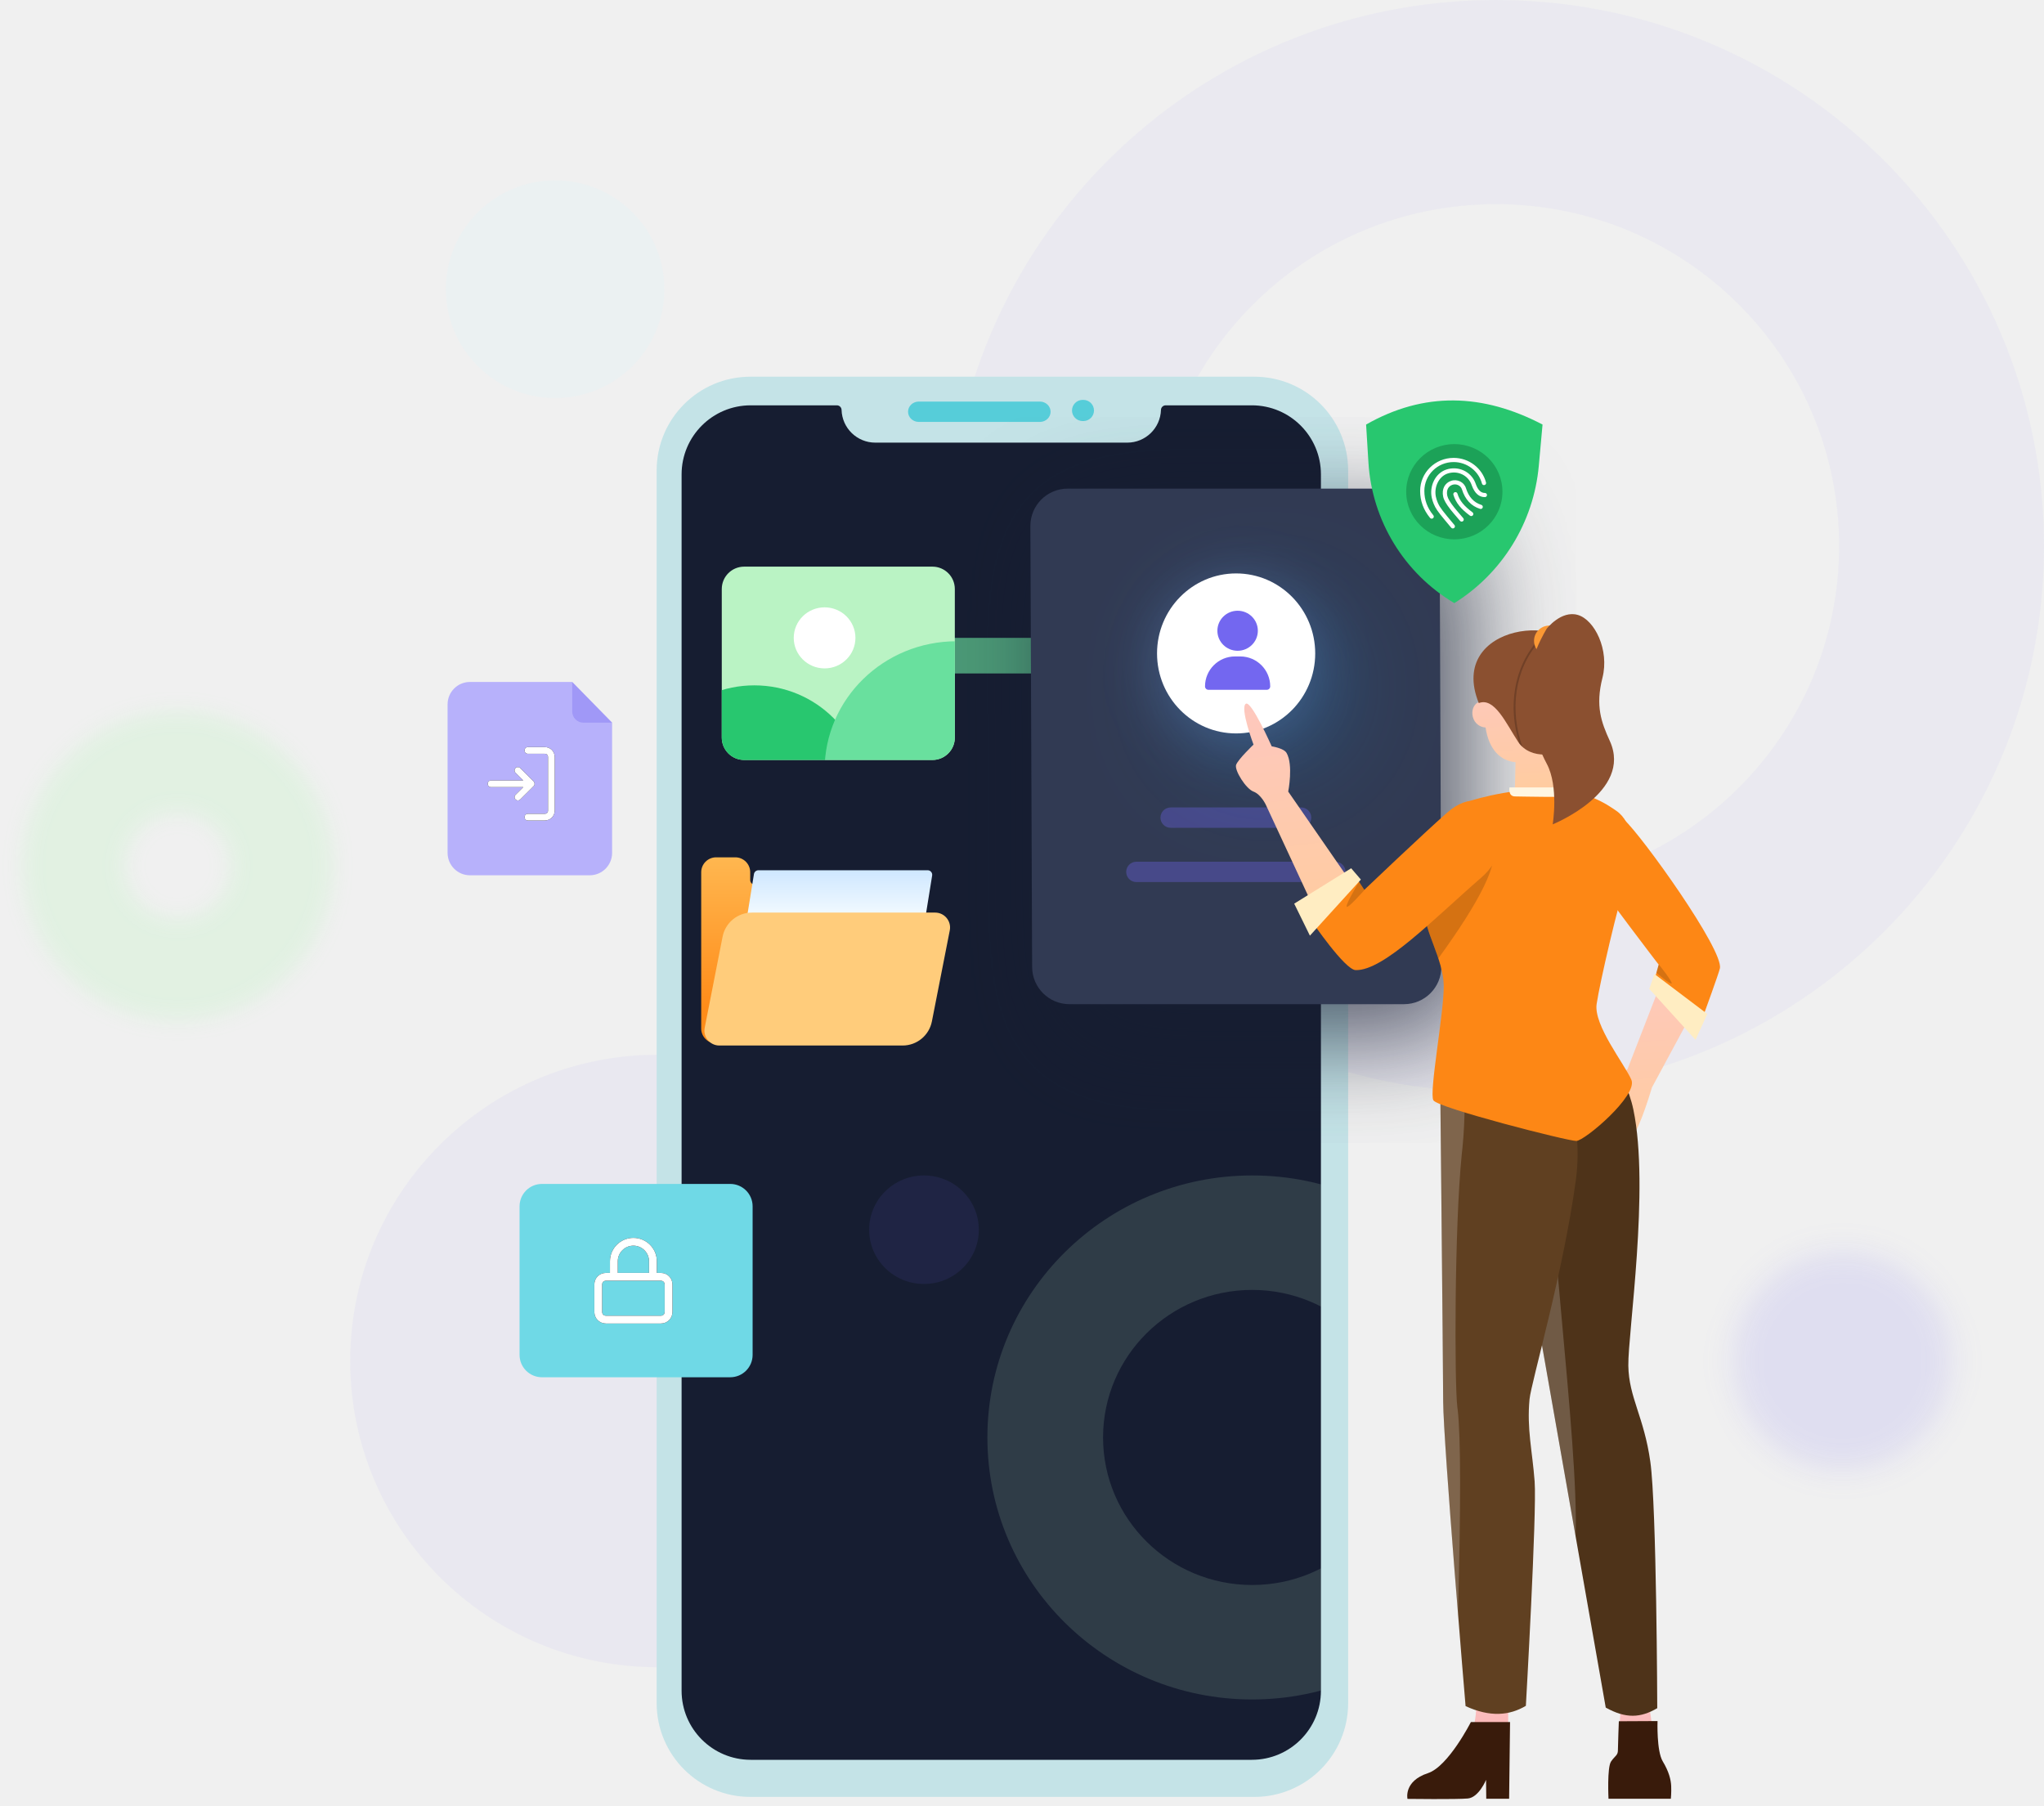
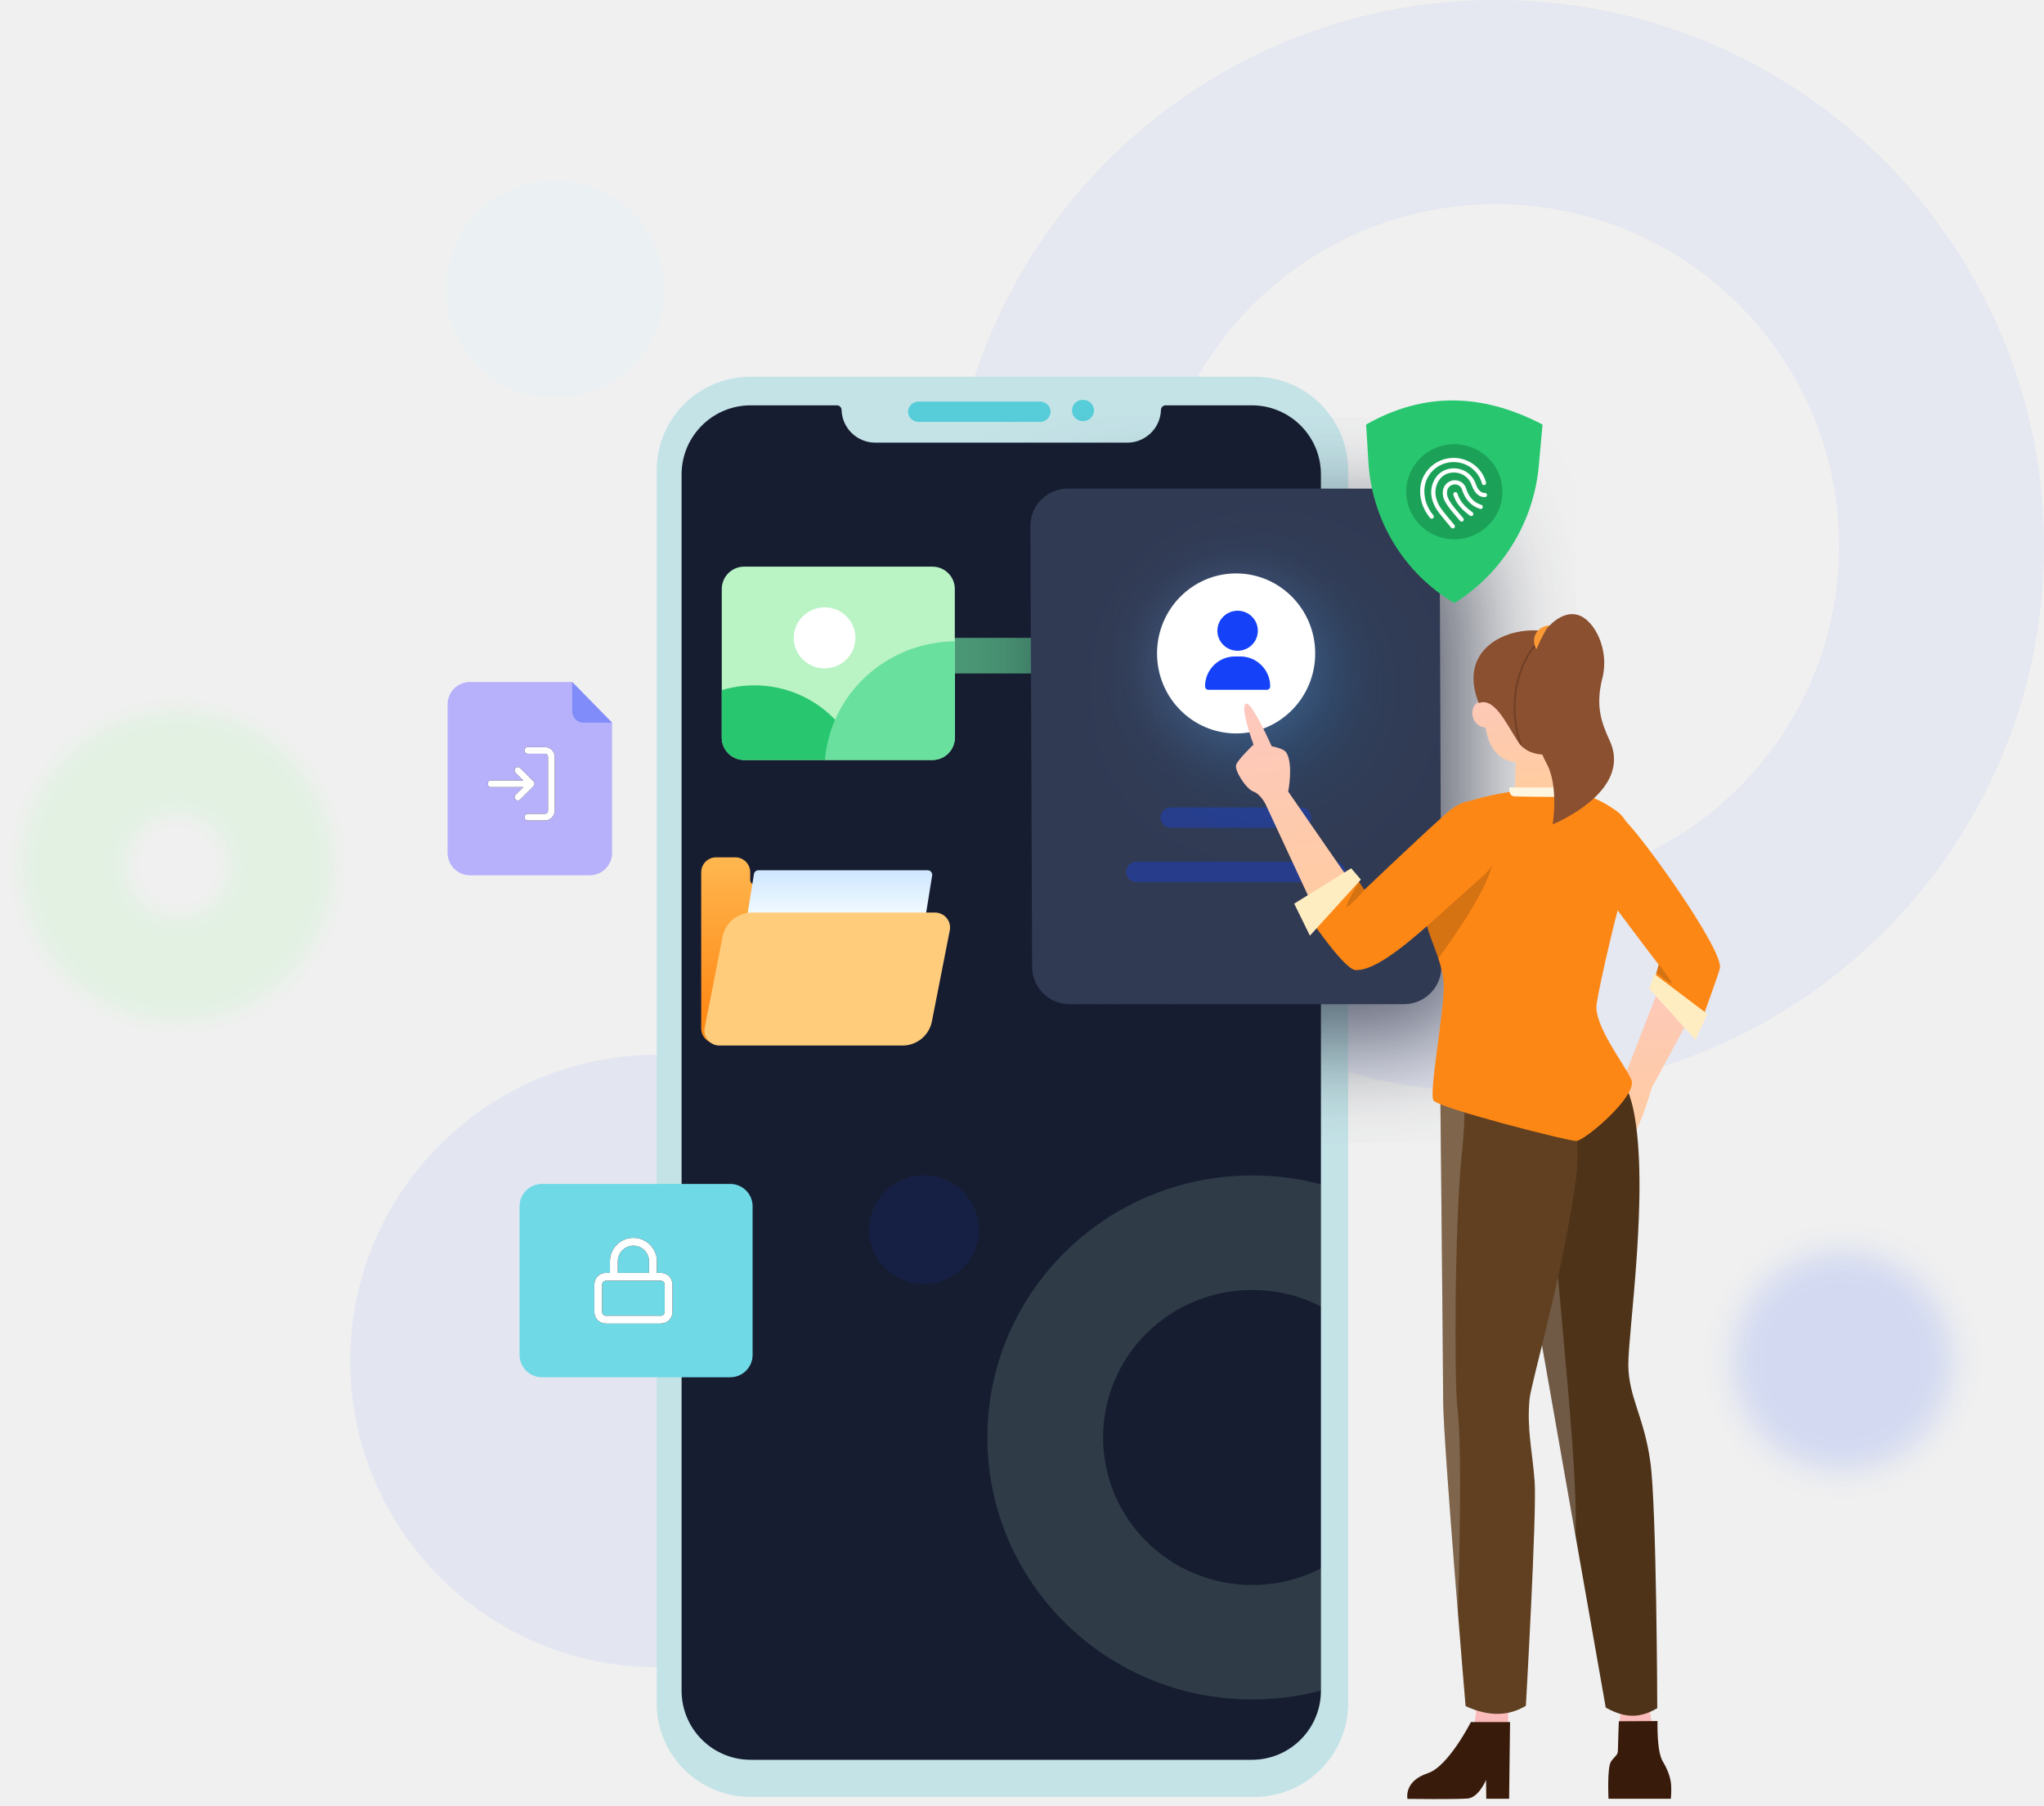
<svg xmlns="http://www.w3.org/2000/svg" width="548" height="484" viewBox="0 0 548 484" fill="none">
  <g id="Illustration">
    <g id="Shape">
-       <path id="Oval" opacity="0.053" fill-rule="evenodd" clip-rule="evenodd" d="M548 146.415C548 65.552 482.211 0 401.056 0C319.901 0 254.111 65.552 254.111 146.415C254.111 227.278 319.901 292.831 401.056 292.831C482.211 292.831 548 227.278 548 146.415ZM309.044 146.415C309.044 95.781 350.239 54.735 401.056 54.735C451.872 54.735 493.067 95.781 493.067 146.415C493.067 197.049 451.872 238.096 401.056 238.096C350.239 238.096 309.044 197.049 309.044 146.415Z" fill="#7367F0" />
+       <path id="Oval" opacity="0.053" fill-rule="evenodd" clip-rule="evenodd" d="M548 146.415C548 65.552 482.211 0 401.056 0C319.901 0 254.111 65.552 254.111 146.415C254.111 227.278 319.901 292.831 401.056 292.831C482.211 292.831 548 227.278 548 146.415ZM309.044 146.415C309.044 95.781 350.239 54.735 401.056 54.735C451.872 54.735 493.067 95.781 493.067 146.415C493.067 197.049 451.872 238.096 401.056 238.096C350.239 238.096 309.044 197.049 309.044 146.415Z" fill="#1542f8" />
      <g id="Oval_2" opacity="0.141" filter="url(#filter0_f)">
        <path fill-rule="evenodd" clip-rule="evenodd" d="M89.314 232.166C89.314 209.243 70.664 190.659 47.657 190.659C24.651 190.659 6 209.243 6 232.166C6 255.09 24.651 273.673 47.657 273.673C70.664 273.673 89.314 255.09 89.314 232.166ZM33.466 232.166C33.466 224.357 39.82 218.027 47.657 218.027C55.495 218.027 61.848 224.357 61.848 232.166C61.848 239.976 55.495 246.306 47.657 246.306C39.82 246.306 33.466 239.976 33.466 232.166Z" fill="#8BF78F" />
      </g>
-       <ellipse id="Oval_3" cx="176.29" cy="364.898" rx="82.399" ry="82.102" fill="#7367F0" fill-opacity="0.061" />
+       <ellipse id="Oval_3" cx="176.29" cy="364.898" rx="82.399" ry="82.102" fill="#1542f8" fill-opacity="0.061" />
      <ellipse id="Oval_4" opacity="0.141" cx="148.825" cy="77.541" rx="29.297" ry="29.192" fill="#CEF5FF" />
      <g id="Oval_5" filter="url(#filter1_f)">
-         <ellipse cx="493.983" cy="364.898" rx="29.297" ry="29.192" fill="#7367F0" fill-opacity="0.136" />
+         <ellipse cx="493.983" cy="364.898" rx="29.297" ry="29.192" fill="#1542f8" fill-opacity="0.136" />
      </g>
    </g>
    <g id="File Organizer">
      <g id="Phone3">
        <path id="Rectangle" fill-rule="evenodd" clip-rule="evenodd" d="M176.051 126.137C176.051 112.254 187.305 101 201.188 101H336.301C350.184 101 361.438 112.254 361.438 126.137V456.637C361.438 470.52 350.184 481.774 336.301 481.774H201.188C187.305 481.774 176.051 470.52 176.051 456.637V126.137Z" fill="#C4E3E7" />
        <g id="Group 48">
          <path id="Rectangle_2" fill-rule="evenodd" clip-rule="evenodd" d="M182.737 127.195C182.737 116.966 191.03 108.673 201.259 108.673H224.364C225.046 108.673 225.605 109.216 225.625 109.898V109.898C225.768 114.787 229.772 118.676 234.663 118.676H302.219C307.11 118.676 311.114 114.787 311.257 109.898V109.898C311.277 109.216 311.835 108.673 312.518 108.673H335.622C345.852 108.673 354.144 116.966 354.144 127.195V453.306C354.144 463.535 345.852 471.828 335.622 471.828H201.259C191.03 471.828 182.737 463.535 182.737 453.306V127.195Z" fill="#161D31" />
          <mask id="mask0" mask-type="alpha" maskUnits="userSpaceOnUse" x="182" y="108" width="173" height="364">
            <path id="Rectangle_3" fill-rule="evenodd" clip-rule="evenodd" d="M182.737 127.195C182.737 116.966 191.03 108.673 201.259 108.673H224.364C225.046 108.673 225.605 109.216 225.625 109.898V109.898C225.768 114.787 229.772 118.676 234.663 118.676H302.219C307.11 118.676 311.114 114.787 311.257 109.898V109.898C311.277 109.216 311.835 108.673 312.518 108.673H335.622C345.852 108.673 354.144 116.966 354.144 127.195V453.306C354.144 463.535 345.852 471.828 335.622 471.828H201.259C191.03 471.828 182.737 463.535 182.737 453.306V127.195Z" fill="white" />
          </mask>
          <g mask="url(#mask0)">
-             <ellipse id="Oval_6" opacity="0.099" cx="247.722" cy="329.703" rx="14.702" ry="14.55" fill="#7367F0" />
+             <ellipse id="Oval_6" opacity="0.099" cx="247.722" cy="329.703" rx="14.702" ry="14.55" fill="#1542f8" />
            <path id="Oval_7" opacity="0.141" fill-rule="evenodd" clip-rule="evenodd" d="M335.704 315.153C374.906 315.153 406.686 346.604 406.686 385.401C406.686 424.198 374.906 455.649 335.704 455.649C296.501 455.649 264.722 424.198 264.722 385.401C264.722 346.604 296.501 315.153 335.704 315.153ZM335.704 345.844C313.629 345.844 295.733 363.555 295.733 385.401C295.733 407.248 313.629 424.958 335.704 424.958C357.779 424.958 375.674 407.248 375.674 385.401C375.674 363.555 357.779 345.844 335.704 345.844Z" fill="#C8F5D0" />
            <path id="Rectangle_4" fill-rule="evenodd" clip-rule="evenodd" d="M203.617 175.795C203.617 173.158 205.755 171.021 208.391 171.021H329.781C332.417 171.021 334.555 173.158 334.555 175.795V175.795C334.555 178.431 332.417 180.569 329.781 180.569H208.391C205.755 180.569 203.617 178.431 203.617 175.795V175.795Z" fill="#68DE9E" fill-opacity="0.642" />
          </g>
        </g>
        <path id="Path" d="M278.793 107.666C280.378 107.666 281.664 108.888 281.664 110.394C281.664 111.868 280.435 113.068 278.898 113.121L278.793 113.122H246.324C244.738 113.122 243.452 111.901 243.452 110.394C243.452 108.921 244.681 107.721 246.218 107.668L246.324 107.666H278.793Z" fill="#56CDD9" />
        <path id="Path_2" d="M290.429 107.211C292.015 107.211 293.301 108.484 293.301 110.053C293.301 111.588 292.072 112.838 290.535 112.893L290.429 112.895H290.279C288.693 112.895 287.407 111.623 287.407 110.053C287.407 108.519 288.636 107.268 290.173 107.213L290.279 107.211H290.429Z" fill="#56CDD9" />
      </g>
      <g id="Icon54">
        <g id="Group 37">
          <path id="Rectangle_5" fill-rule="evenodd" clip-rule="evenodd" d="M187.996 233.861C187.996 231.652 189.787 229.861 191.996 229.861L197.132 229.861C199.341 229.861 201.132 231.652 201.132 233.861V235.965C201.132 236.638 201.678 237.184 202.351 237.184H243.654C245.864 237.184 247.654 238.975 247.654 241.184V275.755C247.654 277.964 245.864 279.755 243.654 279.755H191.996C189.787 279.755 187.996 277.964 187.996 275.755V233.861Z" fill="url(#paint0_linear)" />
          <path id="Rectangle_6" fill-rule="evenodd" clip-rule="evenodd" d="M202.134 234.351C202.23 233.76 202.74 233.326 203.338 233.326H248.707C249.458 233.326 250.031 233.998 249.911 234.739L243.1 276.997C243.005 277.588 242.495 278.022 241.897 278.022H196.527C195.776 278.022 195.204 277.35 195.323 276.609L202.134 234.351Z" fill="url(#paint1_linear)" />
          <path id="Rectangle_7" fill-rule="evenodd" clip-rule="evenodd" d="M250.713 244.677C253.232 244.677 255.124 246.976 254.638 249.448L249.842 273.86C249.105 277.612 245.816 280.318 241.992 280.318H192.858C190.34 280.318 188.448 278.018 188.933 275.547L193.73 251.135C194.467 247.383 197.756 244.677 201.579 244.677L250.713 244.677Z" fill="#FFCC7B" />
        </g>
      </g>
      <g id="Group 28">
        <path id="Rectangle_8" fill-rule="evenodd" clip-rule="evenodd" d="M120 188.842C120 185.528 122.686 182.842 126 182.842H153.414L164.105 193.754V228.675C164.105 231.989 161.419 234.675 158.105 234.675H126C122.686 234.675 120 231.989 120 228.675V188.842Z" fill="#B7B1FB" />
        <g id="Icon">
          <path id="Mask" fill-rule="evenodd" clip-rule="evenodd" d="M146.031 219.984C147.557 219.984 148.724 218.821 148.724 217.3V202.986C148.724 201.465 147.557 200.302 146.031 200.302H141.543C141.005 200.302 140.646 200.66 140.646 201.197C140.646 201.734 141.005 202.092 141.543 202.092H146.031C146.57 202.092 146.929 202.45 146.929 202.986V217.3C146.929 217.837 146.57 218.195 146.031 218.195H141.543C141.005 218.195 140.646 218.553 140.646 219.089C140.646 219.626 141.005 219.984 141.543 219.984H146.031ZM143.249 209.785C143.338 210.054 143.338 210.322 143.249 210.501C143.249 210.591 143.159 210.68 143.069 210.77L139.479 214.348C139.299 214.527 139.03 214.616 138.85 214.616C138.671 214.616 138.401 214.527 138.222 214.348C137.863 213.99 137.863 213.453 138.222 213.096L140.286 211.038H131.669C131.131 211.038 130.771 210.68 130.771 210.143C130.771 209.607 131.131 209.249 131.669 209.249H140.286L138.222 207.191C137.863 206.833 137.863 206.296 138.222 205.939C138.581 205.581 139.12 205.581 139.479 205.939L143.069 209.517C143.114 209.562 143.136 209.607 143.159 209.651C143.181 209.696 143.204 209.741 143.249 209.785Z" fill="black" />
          <mask id="mask1" mask-type="alpha" maskUnits="userSpaceOnUse" x="130" y="200" width="19" height="20">
            <path id="Mask_2" fill-rule="evenodd" clip-rule="evenodd" d="M146.031 219.984C147.557 219.984 148.724 218.821 148.724 217.3V202.986C148.724 201.465 147.557 200.302 146.031 200.302H141.543C141.005 200.302 140.646 200.66 140.646 201.197C140.646 201.734 141.005 202.092 141.543 202.092H146.031C146.57 202.092 146.929 202.45 146.929 202.986V217.3C146.929 217.837 146.57 218.195 146.031 218.195H141.543C141.005 218.195 140.646 218.553 140.646 219.089C140.646 219.626 141.005 219.984 141.543 219.984H146.031ZM143.249 209.785C143.338 210.054 143.338 210.322 143.249 210.501C143.249 210.591 143.159 210.68 143.069 210.77L139.479 214.348C139.299 214.527 139.03 214.616 138.85 214.616C138.671 214.616 138.401 214.527 138.222 214.348C137.863 213.99 137.863 213.453 138.222 213.096L140.286 211.038H131.669C131.131 211.038 130.771 210.68 130.771 210.143C130.771 209.607 131.131 209.249 131.669 209.249H140.286L138.222 207.191C137.863 206.833 137.863 206.296 138.222 205.939C138.581 205.581 139.12 205.581 139.479 205.939L143.069 209.517C143.114 209.562 143.136 209.607 143.159 209.651C143.181 209.696 143.204 209.741 143.249 209.785Z" fill="white" />
          </mask>
          <g mask="url(#mask1)">
            <g id="Icon Color">
              <rect id="ð¨ Icon Color" x="128.977" y="199.408" width="21.543" height="21.471" fill="white" />
            </g>
          </g>
        </g>
-         <path id="Path_3" opacity="0.34" d="M164.106 193.754H156.414C154.757 193.754 153.414 192.411 153.414 190.754V182.842L164.106 193.754Z" fill="#7367F0" />
+         <path id="Path_3" opacity="0.34" d="M164.106 193.754H156.414C154.757 193.754 153.414 192.411 153.414 190.754V182.842L164.106 193.754Z" fill="#1542f8" />
      </g>
      <g id="Group">
        <path id="Rectangle_9" fill-rule="evenodd" clip-rule="evenodd" d="M139.296 323.427C139.296 320.113 141.982 317.427 145.296 317.427H195.778C199.092 317.427 201.778 320.113 201.778 323.427V363.26C201.778 366.574 199.092 369.26 195.778 369.26H145.296C141.982 369.26 139.296 366.574 139.296 363.26V323.427Z" fill="#6FD9E6" />
        <g id="Icon_2">
          <path id="Mask_3" fill-rule="evenodd" clip-rule="evenodd" d="M177.147 341.283H176.1V338.152C176.1 334.708 173.272 331.89 169.816 331.89C166.36 331.89 163.533 334.708 163.533 338.152V341.283H162.485C160.705 341.283 159.344 342.64 159.344 344.415V351.721C159.344 353.495 160.705 354.852 162.485 354.852H177.147C178.927 354.852 180.289 353.495 180.289 351.721V344.415C180.289 342.64 178.927 341.283 177.147 341.283ZM165.627 338.152C165.627 335.856 167.512 333.977 169.816 333.977C172.12 333.977 174.005 335.856 174.005 338.152V341.283H165.627V338.152ZM177.147 352.764C177.775 352.764 178.194 352.347 178.194 351.721V344.415C178.194 343.788 177.775 343.371 177.147 343.371H162.485C161.857 343.371 161.438 343.788 161.438 344.415V351.721C161.438 352.347 161.857 352.764 162.485 352.764H177.147Z" fill="black" />
          <mask id="mask2" mask-type="alpha" maskUnits="userSpaceOnUse" x="159" y="331" width="22" height="24">
            <path id="Mask_4" fill-rule="evenodd" clip-rule="evenodd" d="M177.147 341.283H176.1V338.152C176.1 334.708 173.272 331.89 169.816 331.89C166.36 331.89 163.533 334.708 163.533 338.152V341.283H162.485C160.705 341.283 159.344 342.64 159.344 344.415V351.721C159.344 353.495 160.705 354.852 162.485 354.852H177.147C178.927 354.852 180.289 353.495 180.289 351.721V344.415C180.289 342.64 178.927 341.283 177.147 341.283ZM165.627 338.152C165.627 335.856 167.512 333.977 169.816 333.977C172.12 333.977 174.005 335.856 174.005 338.152V341.283H165.627V338.152ZM177.147 352.764C177.775 352.764 178.194 352.347 178.194 351.721V344.415C178.194 343.788 177.775 343.371 177.147 343.371H162.485C161.857 343.371 161.438 343.788 161.438 344.415V351.721C161.438 352.347 161.857 352.764 162.485 352.764H177.147Z" fill="white" />
          </mask>
          <g mask="url(#mask2)">
            <g id="Icon Color_2">
              <rect id="ð¨ Icon Color_2" x="157.249" y="330.846" width="25.134" height="25.049" fill="white" />
            </g>
          </g>
        </g>
      </g>
      <g id="Group 34">
        <path id="Rectangle_10" d="M193.509 157.924C193.509 154.61 196.195 151.924 199.509 151.924H249.991C253.305 151.924 255.991 154.61 255.991 157.924V197.757C255.991 201.071 253.305 203.757 249.991 203.757H199.509C196.195 203.757 193.509 201.071 193.509 197.757V157.924Z" fill="#BAF3C4" />
        <mask id="mask3" mask-type="alpha" maskUnits="userSpaceOnUse" x="193" y="151" width="63" height="53">
          <path id="Rectangle_11" d="M193.509 157.924C193.509 154.61 196.195 151.924 199.509 151.924H249.991C253.305 151.924 255.991 154.61 255.991 157.924V197.757C255.991 201.071 253.305 203.757 249.991 203.757H199.509C196.195 203.757 193.509 201.071 193.509 197.757V157.924Z" fill="white" />
        </mask>
        <g mask="url(#mask3)">
          <ellipse id="Oval_8" cx="221.074" cy="171.021" rx="8.27" ry="8.184" fill="white" />
          <ellipse id="Oval_9" cx="202.238" cy="213.306" rx="29.863" ry="29.554" fill="#28C76F" />
          <ellipse id="Oval_10" cx="256.45" cy="206.485" rx="35.376" ry="34.556" fill="#69E09E" />
        </g>
      </g>
      <g id="Group 23">
        <g id="Rectangle_12" filter="url(#filter2_d)">
          <path fill-rule="evenodd" clip-rule="evenodd" d="M276.246 141.049C276.224 135.51 280.708 131.009 286.246 131.009L375.958 131.009C381.465 131.009 385.936 135.462 385.958 140.969L386.429 259.191C386.451 264.729 381.968 269.231 376.429 269.231H286.718C281.21 269.231 276.74 264.778 276.718 259.271L276.246 141.049Z" fill="#313A53" />
        </g>
-         <path id="Rectangle_13" opacity="0.34" d="M311.123 219.216C311.123 217.71 312.344 216.488 313.851 216.488H348.825C350.332 216.488 351.553 217.71 351.553 219.216V219.216C351.553 220.723 350.332 221.944 348.825 221.944H313.851C312.344 221.944 311.123 220.723 311.123 219.216V219.216Z" fill="#7367F0" />
-         <path id="Rectangle_14" opacity="0.34" d="M301.935 233.766C301.935 232.259 303.156 231.038 304.663 231.038H358.014C359.52 231.038 360.742 232.259 360.742 233.766V233.766C360.742 235.273 359.52 236.494 358.014 236.494H304.663C303.156 236.494 301.935 235.273 301.935 233.766V233.766Z" fill="#7367F0" />
+         <path id="Rectangle_13" opacity="0.34" d="M311.123 219.216C311.123 217.71 312.344 216.488 313.851 216.488H348.825C350.332 216.488 351.553 217.71 351.553 219.216V219.216C351.553 220.723 350.332 221.944 348.825 221.944H313.851C312.344 221.944 311.123 220.723 311.123 219.216V219.216Z" fill="#1542f8" />
+         <path id="Rectangle_14" opacity="0.34" d="M301.935 233.766C301.935 232.259 303.156 231.038 304.663 231.038H358.014C359.52 231.038 360.742 232.259 360.742 233.766V233.766C360.742 235.273 359.52 236.494 358.014 236.494H304.663C303.156 236.494 301.935 235.273 301.935 233.766V233.766Z" fill="#1542f8" />
        <g id="Icon8">
          <g id="Oval_11" filter="url(#filter3_dd)">
            <ellipse cx="331.407" cy="175.192" rx="21.203" ry="21.45" fill="white" />
          </g>
          <g id="Group 70">
-             <path id="Combined Shape" fill-rule="evenodd" clip-rule="evenodd" d="M331.807 174.481C334.802 174.481 337.231 172.078 337.231 169.113C337.231 166.149 334.802 163.746 331.807 163.746C328.811 163.746 326.383 166.149 326.383 169.113C326.383 172.078 328.811 174.481 331.807 174.481ZM331.097 176.001C326.663 176.001 323.068 179.595 323.068 184.029C323.068 184.536 323.479 184.947 323.986 184.947H339.628C340.134 184.947 340.545 184.536 340.545 184.029C340.545 179.595 336.951 176.001 332.517 176.001H331.097Z" fill="#7367F0" />
+             <path id="Combined Shape" fill-rule="evenodd" clip-rule="evenodd" d="M331.807 174.481C334.802 174.481 337.231 172.078 337.231 169.113C337.231 166.149 334.802 163.746 331.807 163.746C328.811 163.746 326.383 166.149 326.383 169.113C326.383 172.078 328.811 174.481 331.807 174.481ZM331.097 176.001C326.663 176.001 323.068 179.595 323.068 184.029C323.068 184.536 323.479 184.947 323.986 184.947H339.628C340.134 184.947 340.545 184.536 340.545 184.029C340.545 179.595 336.951 176.001 332.517 176.001H331.097Z" fill="#1542f8" />
          </g>
        </g>
      </g>
      <g id="Wom3.5">
        <g id="RArm">
          <path id="Path_4" fill-rule="evenodd" clip-rule="evenodd" d="M436.346 286.631C436.346 286.631 426.071 296.69 426.701 297.674C427.331 298.664 432.509 296.363 432.509 296.363C432.509 296.363 426.049 306.93 427.378 307.742C428.707 308.554 435.504 306.91 437.588 304.732C439.672 302.554 442.889 291.562 442.889 291.562L458.517 262.597L447.183 258.715L436.346 286.631Z" fill="url(#paint2_linear)" />
          <path id="Path_5" fill-rule="evenodd" clip-rule="evenodd" d="M425.853 233.087C430.168 239.723 444.693 258.633 444.693 258.633L443.635 262.406L456.984 271.463C456.984 271.463 460.776 261.095 461.105 259.636C462.19 254.825 440.26 224.12 435.35 219.683C427.618 212.697 419.258 222.947 425.853 233.087Z" fill="#FD8715" />
          <path id="Path_6" fill-rule="evenodd" clip-rule="evenodd" d="M448.166 263.653C448.415 263.173 444.716 258.565 444.716 258.565L444.089 260.806C444.089 260.806 447.917 264.134 448.166 263.653Z" fill="black" fill-opacity="0.16" />
          <path id="Path 70" fill-rule="evenodd" clip-rule="evenodd" d="M443.552 261.14L457.734 271.858L454.574 278.79L442.174 265.14L443.552 261.14Z" fill="#FFEDC2" />
        </g>
        <g id="RLeg">
          <path id="Path_7" fill-rule="evenodd" clip-rule="evenodd" d="M434.6 456.208L433.812 469.49L443.91 469.75L442.012 456.208H434.6Z" fill="url(#paint3_linear)" />
          <path id="Path_8" fill-rule="evenodd" clip-rule="evenodd" d="M444.389 461.44C444.389 461.44 444.105 469.439 445.779 472.232C447.463 475.024 447.974 477.189 448.048 478.859C448.128 480.65 447.957 482.272 447.957 482.272H431.244C431.244 482.272 430.826 473.856 431.933 472.269C433.039 470.683 433.766 470.655 433.766 469.253C433.774 467.851 434.014 461.493 434.014 461.493L444.389 461.44Z" fill="#391B0B" />
          <path id="Path_9" fill-rule="evenodd" clip-rule="evenodd" d="M399.024 278.88L425.219 276.062L425.604 276.416C427.471 278.176 435.584 286.352 437.916 297.527C442.317 318.624 436.426 357.589 436.557 366.134C436.681 374.678 440.761 379.833 442.456 391.914C444.152 403.995 444.312 457.987 444.312 457.987C439.817 460.623 435.861 460.812 430.502 457.828L399.024 278.88Z" fill="#4E3319" />
          <path id="Path_10" fill-rule="evenodd" clip-rule="evenodd" d="M422.423 411.899L399.024 278.88L413.589 277.313C414.238 323.523 423.295 385.987 422.423 411.899Z" fill="white" fill-opacity="0.192" />
        </g>
        <g id="LLeg">
          <path id="Path_11" fill-rule="evenodd" clip-rule="evenodd" d="M404.39 454.811L395.779 454.949C395.779 454.949 396.345 463.795 393.034 466.791L392.853 466.948C388.856 470.263 404.277 469.067 404.277 469.067L404.39 454.811Z" fill="url(#paint4_linear)" />
          <path id="Path_12" fill-rule="evenodd" clip-rule="evenodd" d="M404.847 461.706L404.599 482.264L398.467 482.269L398.414 477.203C398.414 477.203 396.48 481.926 393.524 482.199C390.56 482.472 377.35 482.304 377.35 482.304C377.35 482.304 376.252 477.562 382.828 475.408C388.297 473.618 394.345 461.706 394.345 461.706H404.847Z" fill="#391B0B" />
          <path id="Path_13" fill-rule="evenodd" clip-rule="evenodd" d="M386.031 280.708L415.445 279.722L415.665 280.124C417.092 282.804 424.913 298.489 422.498 316.319C419.109 341.345 410.492 370.683 410.07 375.165C409.318 383.155 410.822 388.941 411.439 397.194C412.056 405.448 409.087 457.355 409.087 457.355C404.722 459.953 399.528 460.463 392.925 457.434C392.925 457.434 386.964 386.928 386.92 375.77C386.876 364.612 386.031 280.708 386.031 280.708Z" fill="#604021" />
          <path id="Path_14" fill-rule="evenodd" clip-rule="evenodd" d="M392.084 307.777L391.889 309.631C389.928 329.183 389.943 370.705 390.702 377.109L390.806 377.934C391.648 385.16 391.676 403.505 390.888 432.97L389.864 420.255C387.921 395.79 386.94 380.961 386.92 375.77L386.884 370.396C386.715 348.67 386.031 280.708 386.031 280.708L392.235 280.5C392.898 291.229 392.847 300.321 392.084 307.777Z" fill="white" fill-opacity="0.192" />
        </g>
        <g id="Head">
          <path id="Path_15" fill-rule="evenodd" clip-rule="evenodd" d="M397.247 188.036C393.628 188.428 393.884 194.725 398.29 195.054C399.19 201.124 402.402 204.016 406.317 204.351L406.1 213.533L423.418 213.523C423.418 213.523 418.542 207.036 418.785 198.157C419.028 189.276 418.622 180.934 418.622 180.934L396.19 181.333L397.247 188.036Z" fill="url(#paint5_linear)" />
          <path id="Path_16" fill-rule="evenodd" clip-rule="evenodd" d="M396.459 188.508C400.674 186.858 403.788 193.961 407.013 198.898C410.239 203.835 418.595 202.996 419.747 198.898C424.107 189.922 427.865 177.72 422.776 176.718C422.06 163.746 387.752 166.809 396.459 188.508Z" fill="#8B5030" />
          <path id="Combined Shape_2" fill-rule="evenodd" clip-rule="evenodd" d="M419.947 171.56H412.536H412.425L412.35 171.642C405.75 178.933 404.266 189.665 407.337 199.352C407.59 199.679 407.867 199.976 408.164 200.246C404.697 190.467 406.016 179.456 412.647 172.06H420.542C420.354 171.886 420.155 171.719 419.947 171.56Z" fill="black" fill-opacity="0.199" />
          <ellipse id="Oval_12" cx="415.413" cy="171.81" rx="4.135" ry="4.092" fill="#FB9934" />
        </g>
        <g id="Body">
          <path id="Path_17" fill-rule="evenodd" clip-rule="evenodd" d="M392.702 215.311C388.838 220.928 382.399 239.993 382.034 244.282C381.622 249.229 386.981 257.11 387.07 264.272C387.148 271.435 383.072 293.001 384.297 295.016C385.512 297.031 420.347 305.95 422.62 305.902C424.883 305.853 439.172 293.714 437.379 289.518C435.576 285.323 427.209 274.898 428.062 269.182C428.904 263.467 433.797 242.37 436.227 235.189C438.647 228.009 437.84 220.47 433.323 217.38C431.088 215.852 425.125 211.508 414.505 211.528C403.885 211.548 393.002 214.875 392.702 215.311Z" fill="#FD8715" />
          <path id="Path 68" fill-rule="evenodd" clip-rule="evenodd" d="M404.693 211.117C404.693 211.117 404.247 213.533 406.203 213.533C408.16 213.533 421.283 213.96 423.06 213.197C424.837 212.433 424.304 211.117 424.304 211.117H404.693Z" fill="#FFF6E1" />
          <path id="Path_18" fill-rule="evenodd" clip-rule="evenodd" d="M387.095 227.46L387.214 227.401C394.369 223.865 398.667 223.709 400.108 226.932C401.971 231.098 397.141 241.108 385.619 256.963C384.037 252.155 381.761 247.57 382.034 244.282C382.246 241.8 384.491 234.369 387.095 227.46Z" fill="black" fill-opacity="0.16" />
        </g>
        <g id="LArm">
          <path id="Path_19" fill-rule="evenodd" clip-rule="evenodd" d="M339.362 215.75C339.362 215.75 338.073 212.981 336.047 212.231C334.021 211.482 330.922 206.519 331.401 205.078C331.88 203.637 336.072 199.64 336.072 199.64C336.072 199.64 332.366 189.799 334.007 188.688C335.457 187.707 340.944 200.103 340.944 200.103C340.944 200.103 344.17 200.584 344.915 201.851C346.791 205.046 345.373 212.231 345.373 212.231L364.416 239.772L355.678 250.86L339.362 215.75Z" fill="url(#paint6_linear)" />
          <path id="Path_20" fill-rule="evenodd" clip-rule="evenodd" d="M387.976 217.886C381.536 223.548 365.782 238.571 365.782 238.571C365.782 238.571 363.441 235.022 363.441 235.022L351.66 246.961C351.66 246.961 360.547 260.007 363.441 260.098C370.982 260.335 384.493 246.246 397.195 235.244C408.583 225.38 399.982 207.33 387.976 217.886Z" fill="#FD8715" />
          <path id="Path_21" fill-rule="evenodd" clip-rule="evenodd" d="M365.829 238.589C365.829 238.589 361.41 243.647 361.045 243.095C360.681 242.544 364.379 236.395 364.379 236.395L365.829 238.589Z" fill="black" fill-opacity="0.16" />
          <path id="Path 69" fill-rule="evenodd" clip-rule="evenodd" d="M364.852 235.826L351.188 250.861L346.979 242.281L362.253 232.795L364.852 235.826Z" fill="#FFEDC2" />
        </g>
        <path id="Path_22" fill-rule="evenodd" clip-rule="evenodd" d="M414.689 168.553C414.689 168.553 418.558 163.565 423.026 164.874C427.494 166.182 431.536 174.204 429.617 181.744C427.707 189.285 429.282 193.586 431.598 198.668C437.82 212.339 416.278 221.019 416.278 221.019C416.278 221.019 417.959 210.889 414.689 204.772C411.322 198.472 409.41 190.394 409.41 185.45C409.41 176.854 414.689 168.553 414.689 168.553Z" fill="#8B5030" />
      </g>
      <g id="Group 39">
        <path id="Rectangle_15" fill-rule="evenodd" clip-rule="evenodd" d="M366.255 113.828C381.822 104.951 397.601 105.476 413.558 113.828L412.552 124.915C411.179 140.047 402.798 153.663 389.906 161.705V161.705V161.705C376.456 153.719 367.833 139.592 366.877 123.979L366.255 113.828Z" fill="#28C76F" />
        <ellipse id="Oval_13" cx="389.907" cy="131.836" rx="12.901" ry="12.767" fill="#1CA258" />
        <g id="Group 40">
          <path id="Path_23" fill-rule="evenodd" clip-rule="evenodd" d="M389.722 122.766C393.825 122.766 397.377 125.503 398.407 129.363C398.487 129.661 398.307 129.967 398.006 130.045C397.704 130.124 397.396 129.946 397.316 129.648C396.416 126.277 393.31 123.883 389.722 123.883C385.385 123.883 381.87 127.35 381.87 131.625C381.87 134.038 382.669 136.208 384.279 138.153C384.476 138.392 384.44 138.744 384.199 138.939C383.958 139.135 383.602 139.1 383.405 138.861C381.633 136.718 380.741 134.299 380.741 131.625C380.741 126.732 384.763 122.766 389.722 122.766Z" fill="white" />
          <path id="Path_24" fill-rule="evenodd" clip-rule="evenodd" d="M387.726 125.908C390.921 124.819 394.369 126.395 395.547 129.476L395.612 129.652C396.217 131.392 397.041 132.18 398.095 132.167C398.407 132.163 398.662 132.41 398.666 132.718C398.67 133.027 398.421 133.28 398.109 133.284C396.538 133.303 395.372 132.239 394.621 130.227L394.544 130.015C393.637 127.407 390.764 126.054 388.094 126.964C385.691 127.783 384.406 130.678 384.971 133.23C385.081 133.727 385.22 134.173 385.399 134.603L385.56 134.974C386.096 136.146 386.793 137.025 389.939 140.768C390.138 141.005 390.106 141.357 389.866 141.554C389.626 141.752 389.271 141.719 389.071 141.482L387.384 139.464C385.359 137.019 384.901 136.322 384.391 135.113L384.355 135.028C384.15 134.537 383.992 134.028 383.868 133.469C383.189 130.403 384.732 126.928 387.726 125.908Z" fill="white" />
          <path id="Path_25" fill-rule="evenodd" clip-rule="evenodd" d="M389.03 128.924C390.684 128.36 392.514 129.24 393.029 130.887C393.77 133.259 395.136 134.733 397.15 135.366C397.447 135.459 397.612 135.773 397.518 136.067C397.423 136.361 397.106 136.524 396.809 136.431C394.425 135.682 392.797 133.924 391.95 131.217C391.627 130.181 390.457 129.619 389.397 129.98C388.269 130.364 387.71 131.442 388.018 132.917C388.174 133.666 388.793 134.687 389.847 136.018L390.026 136.242C390.174 136.426 390.33 136.614 390.498 136.815L392.312 138.939C392.51 139.177 392.477 139.529 392.237 139.725C391.996 139.922 391.64 139.888 391.442 139.651L389.991 137.956L389.628 137.527C389.456 137.322 389.297 137.128 389.144 136.94L388.779 136.478C387.729 135.126 387.104 134.06 386.912 133.143C386.494 131.137 387.343 129.498 389.03 128.924Z" fill="white" />
          <path id="Path_26" fill-rule="evenodd" clip-rule="evenodd" d="M390.034 131.966C390.332 131.876 390.648 132.042 390.739 132.337C391.347 134.302 392.539 135.697 394.78 137.362C395.029 137.547 395.079 137.897 394.892 138.144C394.705 138.39 394.351 138.44 394.102 138.255C391.688 136.461 390.351 134.896 389.66 132.664C389.568 132.369 389.736 132.056 390.034 131.966Z" fill="white" />
        </g>
      </g>
    </g>
  </g>
  <defs>
    <filter id="filter0_f" x="0.563" y="185.223" width="94.187" height="93.887" filterUnits="userSpaceOnUse" color-interpolation-filters="sRGB">
      <feFlood flood-opacity="0" result="BackgroundImageFix" />
      <feBlend mode="normal" in="SourceGraphic" in2="BackgroundImageFix" result="shape" />
      <feGaussianBlur stdDeviation="2.718" result="effect1_foregroundBlur" />
    </filter>
    <filter id="filter1_f" x="456.531" y="327.551" width="74.904" height="74.693" filterUnits="userSpaceOnUse" color-interpolation-filters="sRGB">
      <feFlood flood-opacity="0" result="BackgroundImageFix" />
      <feBlend mode="normal" in="SourceGraphic" in2="BackgroundImageFix" result="shape" />
      <feGaussianBlur stdDeviation="4.077" result="effect1_foregroundBlur" />
    </filter>
    <filter id="filter2_d" x="256.246" y="112.009" width="166.183" height="194.222" filterUnits="userSpaceOnUse" color-interpolation-filters="sRGB">
      <feFlood flood-opacity="0" result="BackgroundImageFix" />
      <feColorMatrix in="SourceAlpha" type="matrix" values="0 0 0 0 0 0 0 0 0 0 0 0 0 0 0 0 0 0 127 0" />
      <feOffset dx="8" dy="9" />
      <feGaussianBlur stdDeviation="14" />
      <feColorMatrix type="matrix" values="0 0 0 0 0.086 0 0 0 0 0.114 0 0 0 0 0.192 0 0 0 0.7 0" />
      <feBlend mode="normal" in2="BackgroundImageFix" result="effect1_dropShadow" />
      <feBlend mode="normal" in="SourceGraphic" in2="effect1_dropShadow" result="shape" />
    </filter>
    <filter id="filter3_dd" x="290.204" y="134.743" width="98.405" height="98.899" filterUnits="userSpaceOnUse" color-interpolation-filters="sRGB">
      <feFlood flood-opacity="0" result="BackgroundImageFix" />
      <feColorMatrix in="SourceAlpha" type="matrix" values="0 0 0 0 0 0 0 0 0 0 0 0 0 0 0 0 0 0 127 0" />
      <feOffset dx="8" dy="9" />
      <feGaussianBlur stdDeviation="14" />
      <feColorMatrix type="matrix" values="0 0 0 0 0.076 0 0 0 0 0.583 0 0 0 0 0.879 0 0 0 0.229 0" />
      <feBlend mode="normal" in2="BackgroundImageFix" result="effect1_dropShadow" />
      <feColorMatrix in="SourceAlpha" type="matrix" values="0 0 0 0 0 0 0 0 0 0 0 0 0 0 0 0 0 0 127 0" />
      <feOffset dy="2" />
      <feGaussianBlur stdDeviation="7.5" />
      <feColorMatrix type="matrix" values="0 0 0 0 0.504 0 0 0 0 0.7 0 0 0 0 1 0 0 0 0.234 0" />
      <feBlend mode="normal" in2="effect1_dropShadow" result="effect2_dropShadow" />
      <feBlend mode="normal" in="SourceGraphic" in2="effect2_dropShadow" result="shape" />
    </filter>
    <linearGradient id="paint0_linear" x1="252.335" y1="270.363" x2="252.335" y2="212.641" gradientUnits="userSpaceOnUse">
      <stop stop-color="#FF8C19" />
      <stop offset="1" stop-color="#FFC967" />
    </linearGradient>
    <linearGradient id="paint1_linear" x1="245.482" y1="247.352" x2="245.482" y2="221.044" gradientUnits="userSpaceOnUse">
      <stop stop-color="#F8FDFF" />
      <stop offset="1" stop-color="#AAD4FF" />
    </linearGradient>
    <linearGradient id="paint2_linear" x1="424.08" y1="245.344" x2="427.481" y2="304.907" gradientUnits="userSpaceOnUse">
      <stop stop-color="#FDC6C6" />
      <stop offset="1" stop-color="#FFCCA1" />
    </linearGradient>
    <linearGradient id="paint3_linear" x1="432.065" y1="452.911" x2="433.457" y2="469.005" gradientUnits="userSpaceOnUse">
      <stop stop-color="#FDC6C6" />
      <stop offset="1" stop-color="#FAB2B2" />
    </linearGradient>
    <linearGradient id="paint4_linear" x1="390.081" y1="451.289" x2="391.397" y2="468.509" gradientUnits="userSpaceOnUse">
      <stop stop-color="#FDC6C6" />
      <stop offset="1" stop-color="#FAB2B2" />
    </linearGradient>
    <linearGradient id="paint5_linear" x1="389.777" y1="172.999" x2="392.621" y2="211.821" gradientUnits="userSpaceOnUse">
      <stop stop-color="#FDC6C6" />
      <stop offset="1" stop-color="#FFCCA1" />
    </linearGradient>
    <linearGradient id="paint6_linear" x1="325.63" y1="173.485" x2="334.537" y2="246.91" gradientUnits="userSpaceOnUse">
      <stop stop-color="#FDC6C6" />
      <stop offset="1" stop-color="#FFCCA1" />
    </linearGradient>
  </defs>
</svg>
